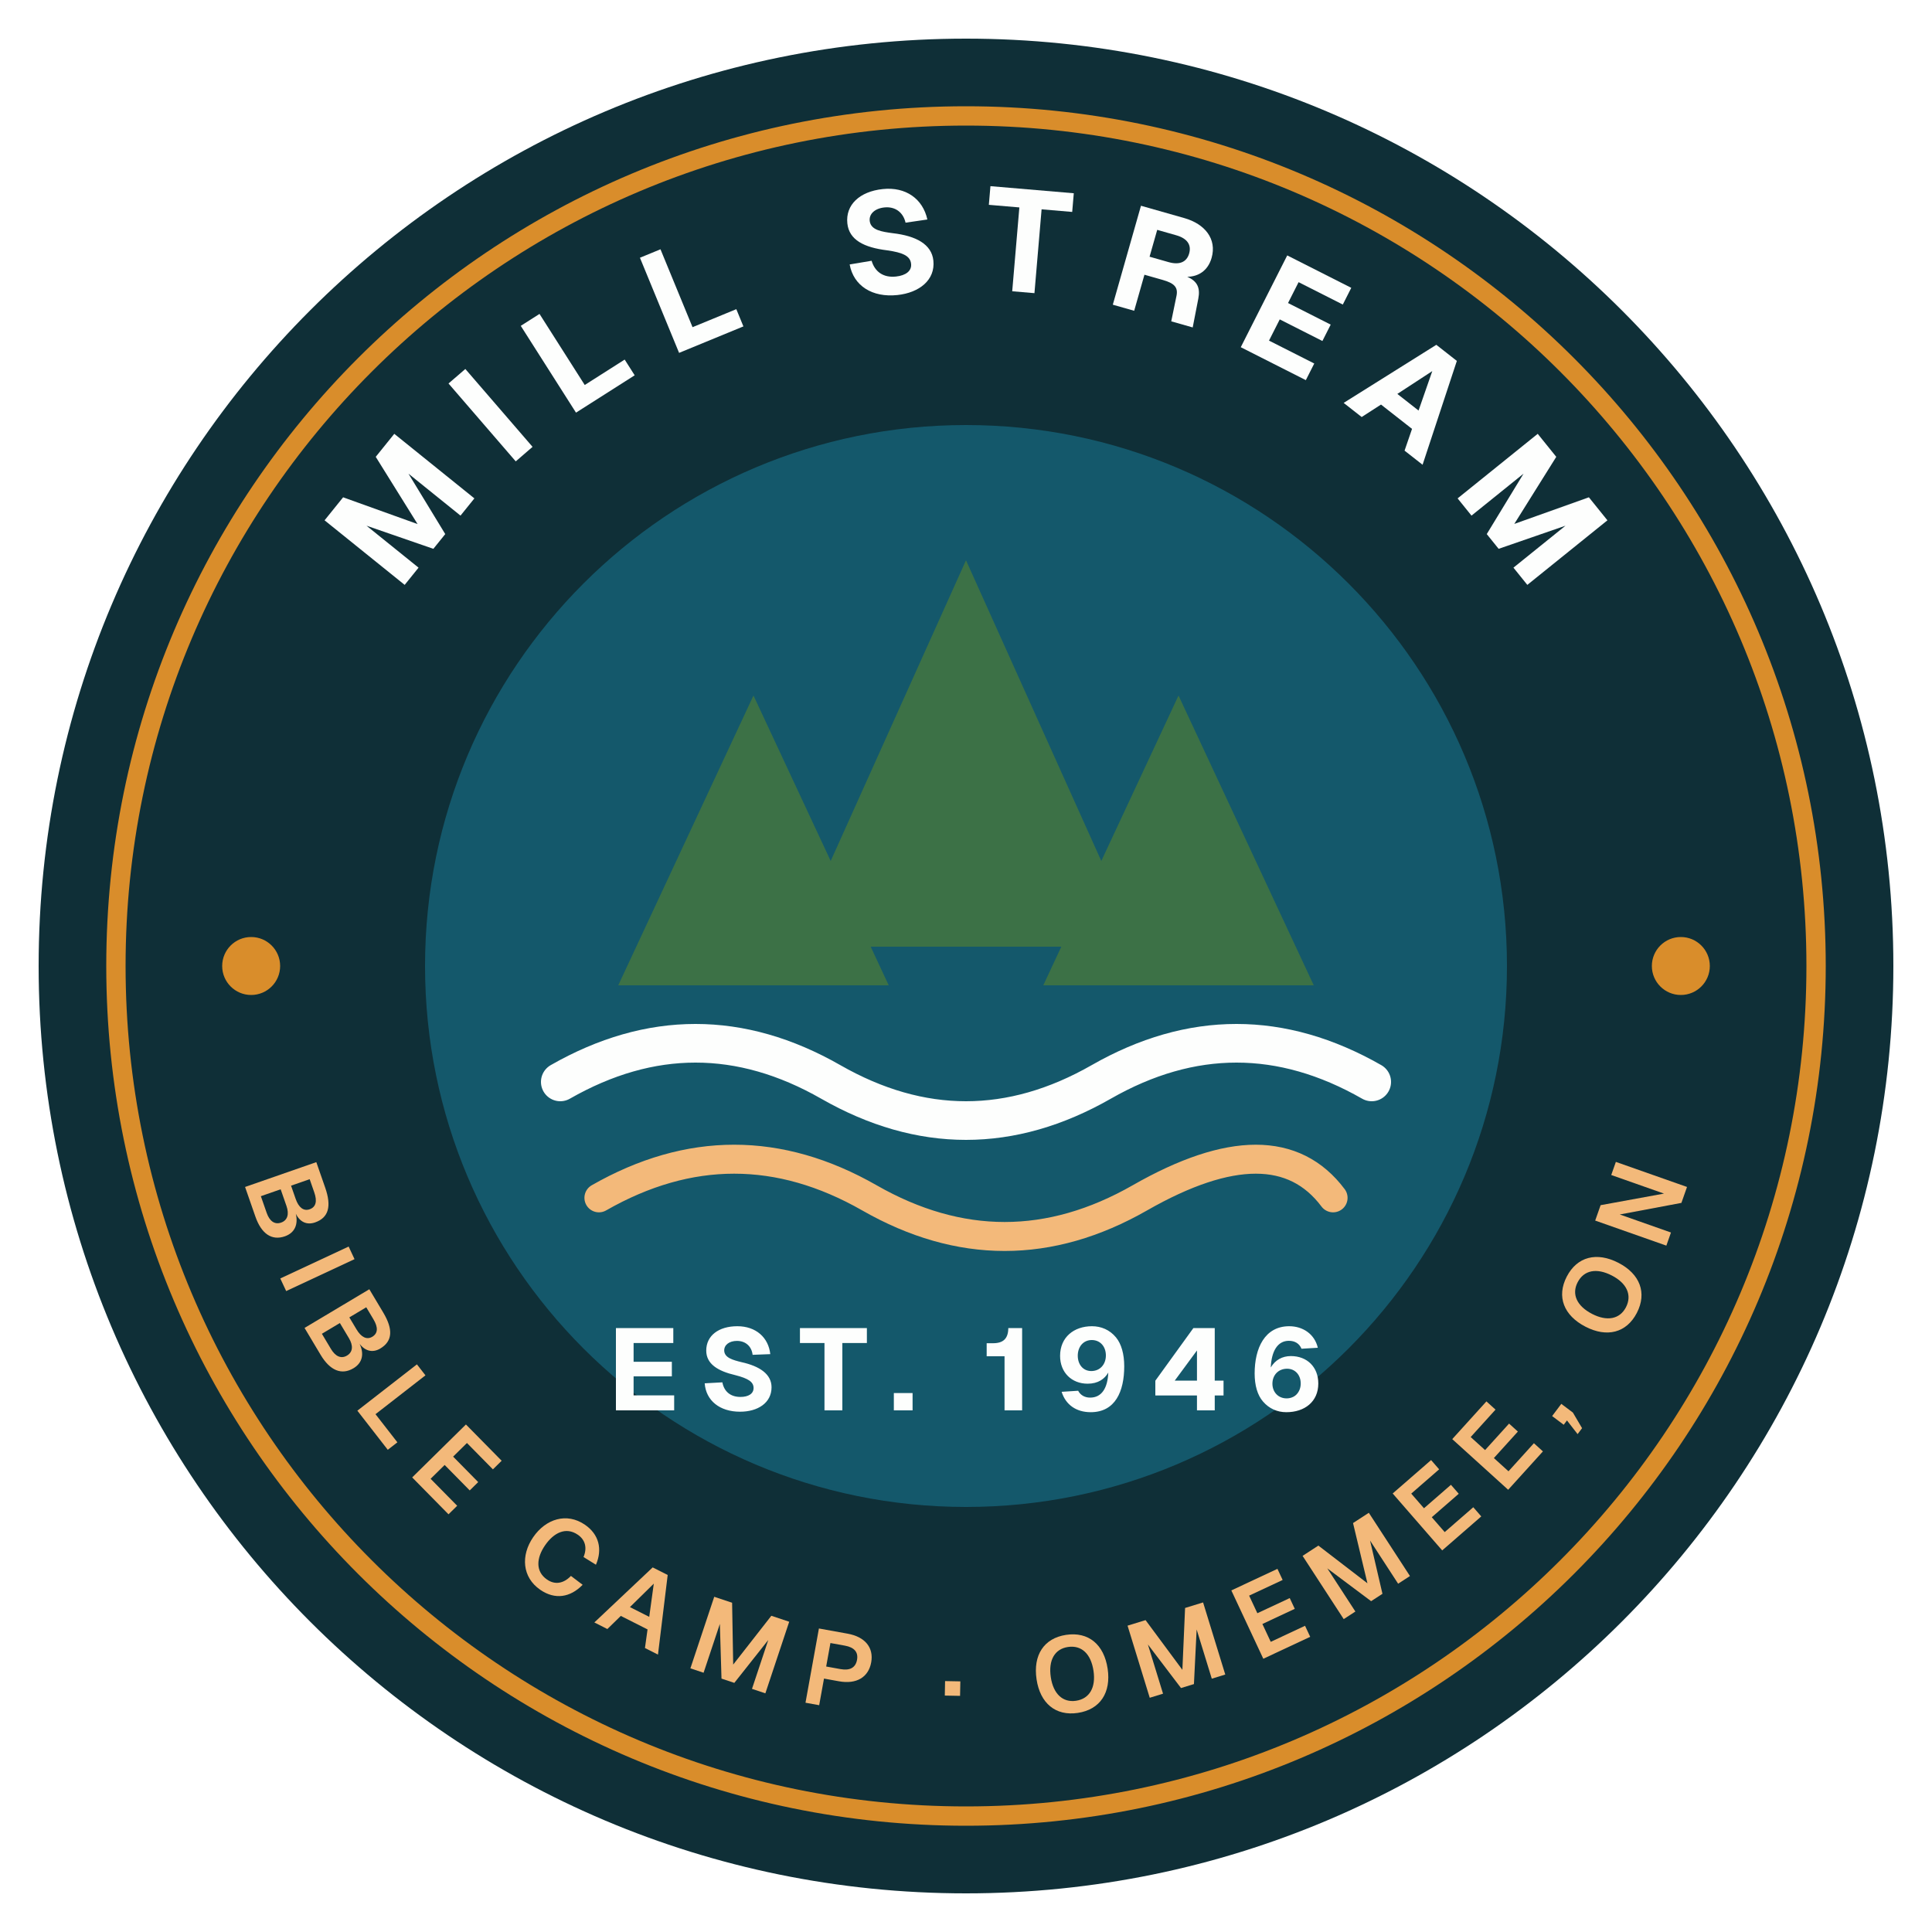
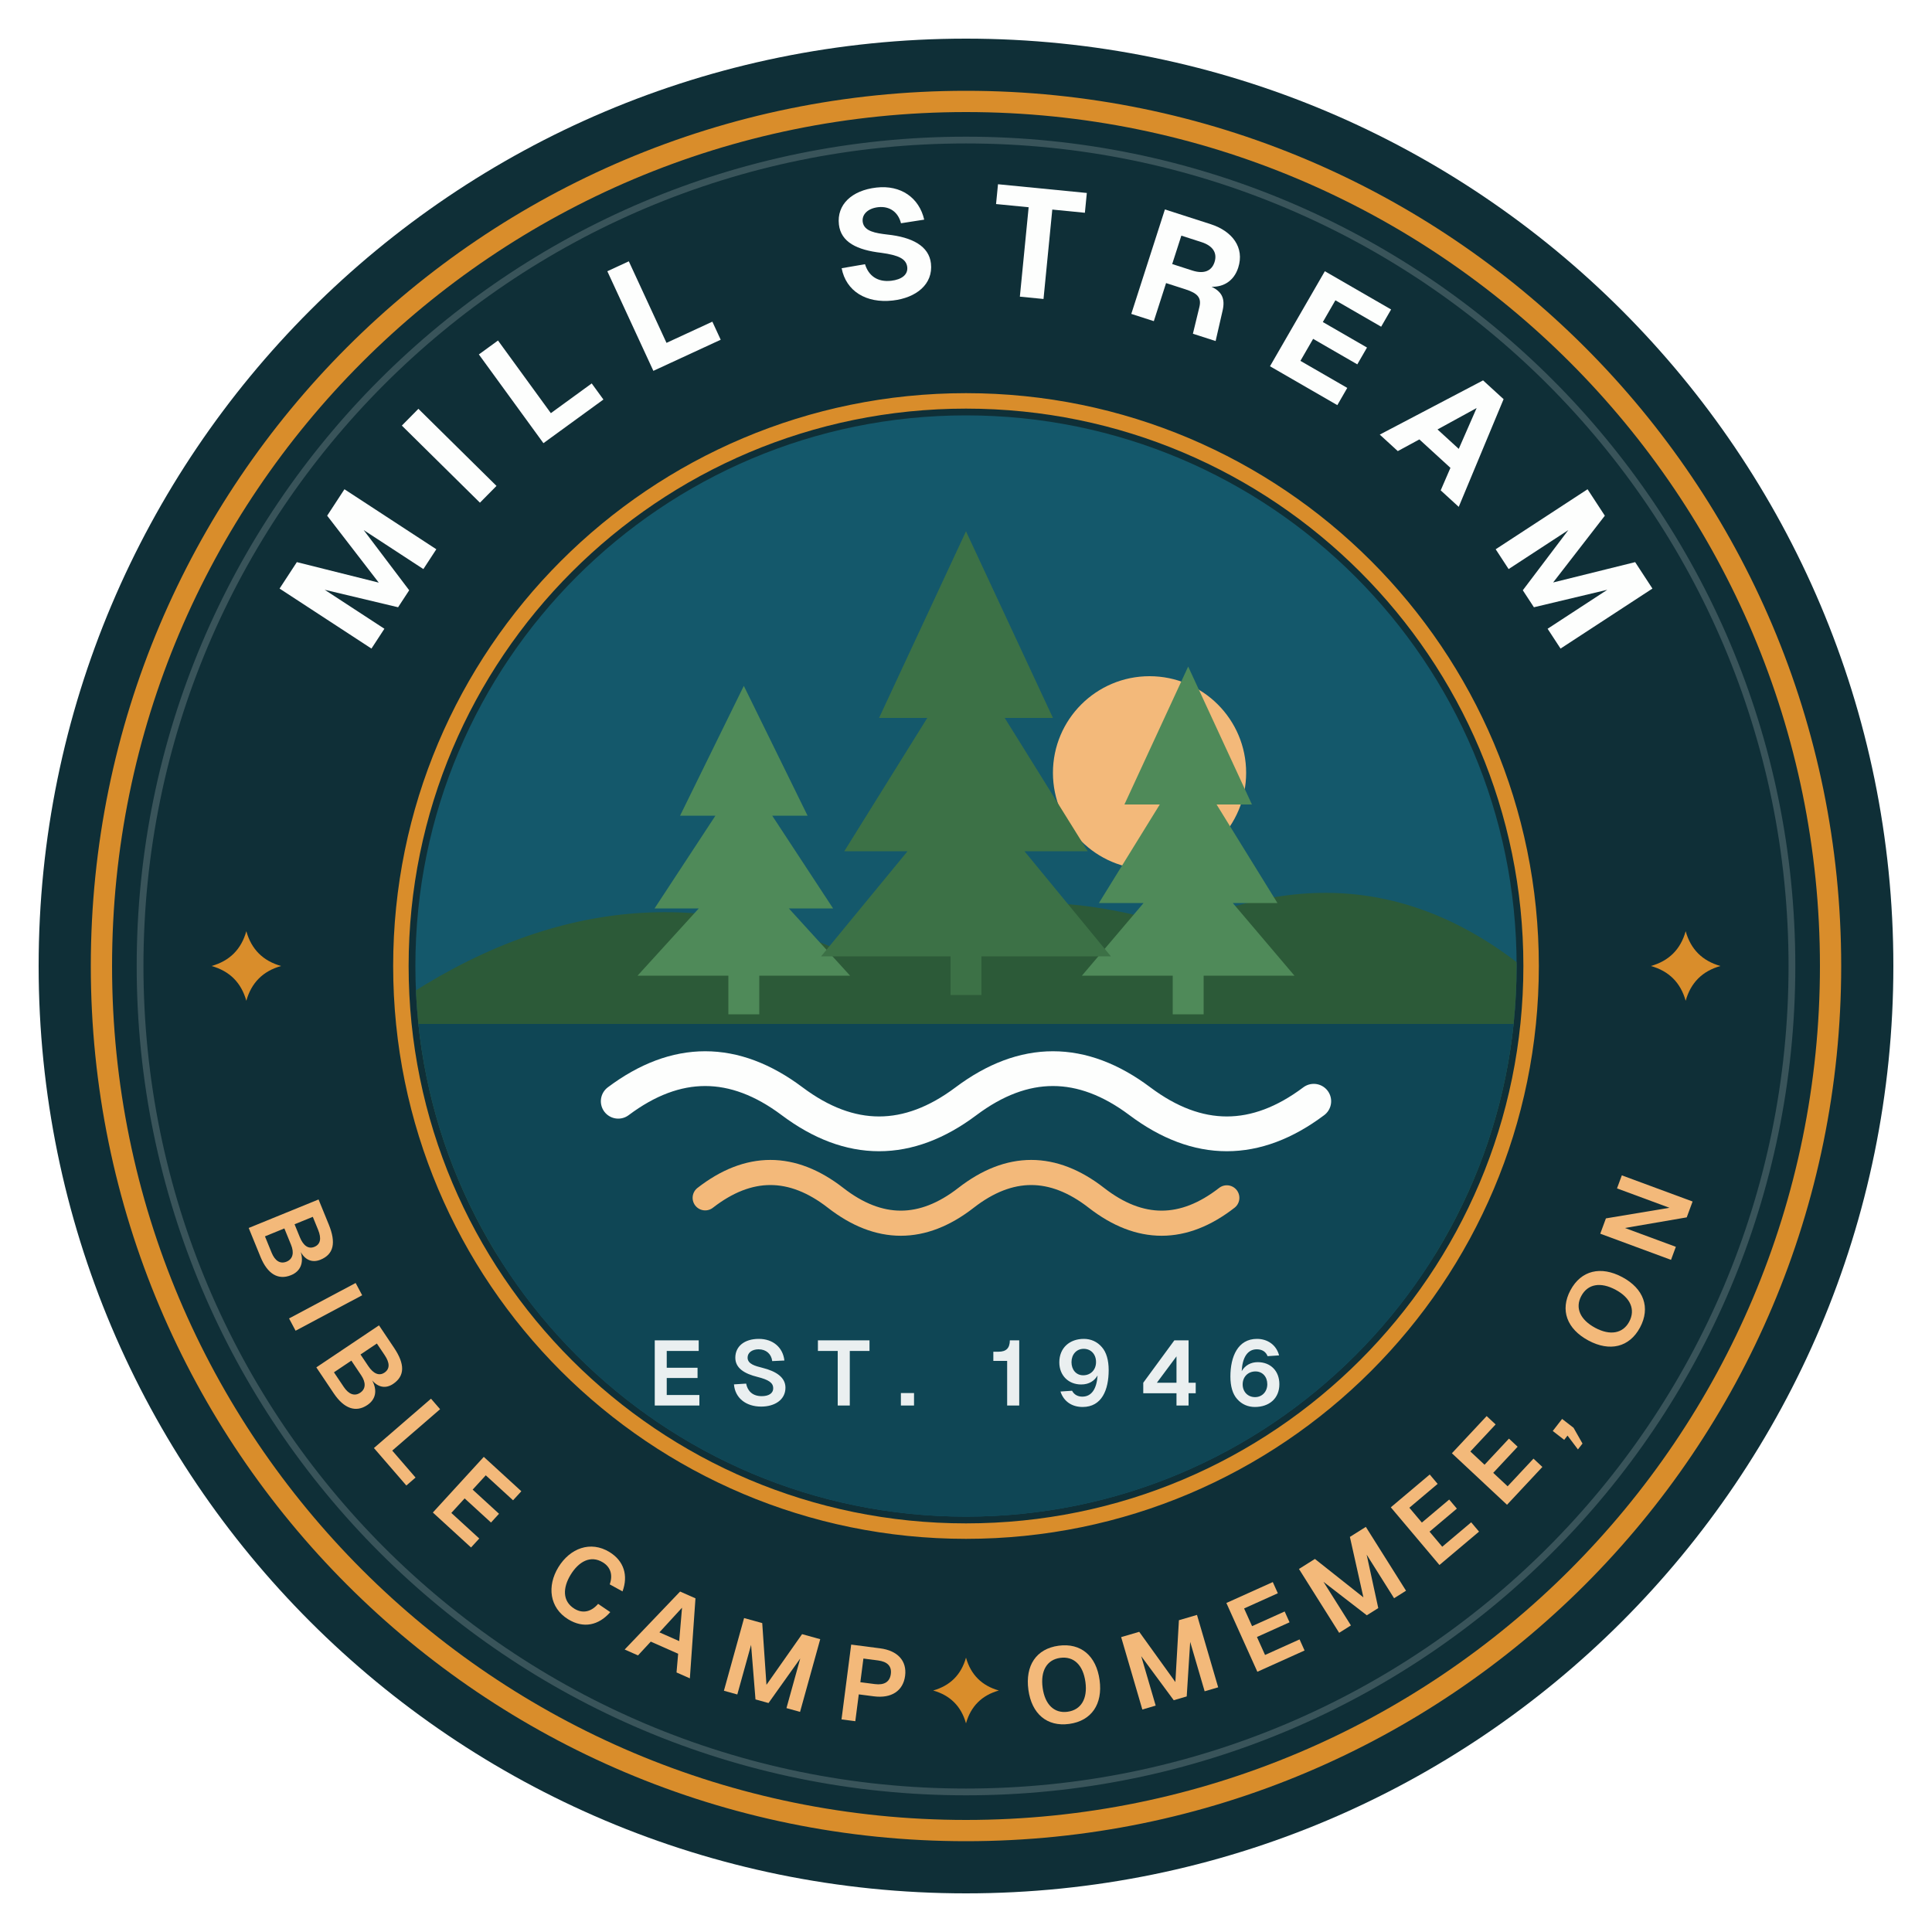
<svg xmlns="http://www.w3.org/2000/svg" viewBox="0 0 200 200" width="2000" height="2000">
  <circle cx="100" cy="100" r="96" fill="#0f2f37" />
-   <circle cx="100" cy="100" r="88" fill="none" stroke="#d98d2b" stroke-width="2" />
-   <circle cx="100" cy="100" r="56" fill="#14586b" />
+   <circle cx="100" cy="100" r="89.5" fill="none" stroke="#d98d2b" stroke-width="2.2" />
+   <circle cx="100" cy="100" r="85.5" fill="none" stroke="#fdfefd" stroke-opacity="0.18" stroke-width="0.7" />
+   <circle cx="100" cy="100" r="58.5" fill="none" stroke="#d98d2b" stroke-width="1.6" />
+   <clipPath id="scene1">
+     <circle cx="100" cy="100" r="57" />
+   </clipPath>
+   <g clip-path="url(#scene1)">
+     <circle cx="100" cy="100" r="57" fill="#14586b" />
+     <circle cx="119" cy="80" r="10" fill="#f3b97a" />
+     <path d="M38 106 Q62 88 86 98 Q104 90 122 96 Q144 86 162 104 L162 130 L38 130Z" fill="#2c5a38" />
+     <rect x="30" y="106" width="140" height="70" fill="#0f4655" />
+   </g>
+   <path fill="#4f8a59" d="M77 71 L83.6 84.44 L70.4 84.44ZM77 79.96 L86.24 94.04 L67.76 94.04ZM77 88.92 L88 101 L66 101ZM75.4 100h3.2v5h-3.2ZM123 69 L129.6 83.28 L116.4 83.28ZM123 78.52 L132.24 93.48 L113.76 93.48ZM123 88.04 L134 101 L112 101ZM121.4 100h3.2v5h-3.2Z" />
+   <path fill="#3c7146" d="M100 55 L109 74.32 L91 74.32ZM100 67.88 L112.6 88.12 L87.4 88.12ZM100 80.76 L115 99 L85 99ZM98.4 98h3.2v5h-3.2Z" />
+   <path d="M64 114 c6 -4.5 12 -4.5 18 0 s12 4.5 18 0 s12 -4.5 18 0 s12 4.5 18 0" stroke="#fdfefd" stroke-width="3.6" fill="none" stroke-linecap="round" />
+   <path d="M73 124 c4.5 -3.5 9 -3.5 13.5 0 s9 3.5 13.5 0 s9 -3.5 13.5 0 s9 3.5 13.5 0" stroke="#f3b97a" stroke-width="2.6" fill="none" stroke-linecap="round" />
+   <path fill="#fdfefd" fill-opacity="0.92" d="M67.78 138.75L67.78 145.50L72.40 145.50L72.40 144.41L69.02 144.41L69.02 142.65L72.21 142.65L72.21 141.59L69.02 141.59L69.02 139.85L72.33 139.85L72.33 138.75ZM77.24 143.23L75.98 143.31C76.09 144.71 77.21 145.61 78.80 145.61C80.18 145.61 81.31 144.92 81.31 143.65C81.31 142.58 80.34 141.95 78.94 141.60C78.20 141.41 77.41 141.22 77.39 140.56C77.38 140.03 77.85 139.68 78.53 139.68C79.31 139.68 79.85 140.16 79.94 140.90L81.20 140.84C81.05 139.51 80.05 138.60 78.55 138.60C77.09 138.60 76.12 139.35 76.12 140.55C76.12 141.64 77.08 142.21 78.42 142.54C79.56 142.83 80.04 143.14 80.04 143.70C80.05 144.25 79.56 144.53 78.85 144.53C77.93 144.53 77.39 144.02 77.24 143.23ZM90.01 138.75L84.67 138.75L84.67 139.85L86.72 139.85L86.72 145.50L87.97 145.50L87.97 139.85L90.01 139.85ZM93.26 144.21L93.26 145.50L94.62 145.50L94.62 144.21ZM103.35 139.93L102.83 139.93L102.83 140.88L104.26 140.88L104.26 145.50L105.51 145.50L105.51 138.75L104.54 138.75C104.53 139.57 104.16 139.93 103.35 139.93ZM109.66 141.03C109.66 142.39 110.61 143.32 111.92 143.32C112.74 143.32 113.29 142.95 113.62 142.39C113.53 143.76 113.01 144.58 112.04 144.58C111.56 144.58 111.18 144.36 110.98 143.97L109.78 144.05C110.11 145.07 110.96 145.65 112.07 145.65C114.06 145.65 114.77 143.88 114.77 141.83C114.77 140.81 114.53 139.98 114.07 139.46C113.57 138.87 112.90 138.60 112.20 138.60C110.75 138.60 109.66 139.51 109.66 141.03ZM110.92 141.01C110.92 140.22 111.43 139.63 112.18 139.63C112.96 139.63 113.47 140.22 113.46 141.01C113.46 141.79 112.92 142.37 112.13 142.37C111.40 142.37 110.92 141.79 110.92 141.01ZM123.04 138.75L121.57 138.75L118.35 143.14L118.35 144.23L121.79 144.23L121.79 145.50L123.04 145.50L123.04 144.23L123.78 144.23L123.78 143.14L123.04 143.14ZM119.76 143.14L121.79 140.41L121.79 143.14ZM131.22 140.39L132.41 140.31C132.13 139.22 131.21 138.60 130.12 138.60C128.14 138.60 127.37 140.44 127.37 142.50C127.37 143.50 127.60 144.31 128.07 144.83C128.56 145.39 129.21 145.65 129.90 145.65C131.37 145.65 132.44 144.78 132.44 143.29C132.44 141.93 131.54 141.01 130.20 141.01C129.49 141.01 128.90 141.33 128.54 141.94C128.61 140.53 129.14 139.68 130.10 139.68C130.64 139.68 131.04 139.92 131.22 140.39ZM128.64 143.29C128.65 142.52 129.20 141.97 129.97 141.97C130.69 141.97 131.19 142.52 131.19 143.29C131.19 144.06 130.66 144.63 129.92 144.63C129.16 144.63 128.63 144.06 128.64 143.29Z" />
  <g fill="#fdfefd">
-     <path transform="translate(45.5 56.07) rotate(-51.13)" d="M-5.75-10.65L-5.75 0L-3.46 0L-3.46-6.92L-0.98-0.03L0.98-0.03L3.46-6.92L3.46 0L5.75 0L5.75-10.65L2.69-10.65L-0.01-2.91L-2.69-10.65Z" />
-     <path transform="translate(54.26 47.01) rotate(-40.8)" d="M-1.15-10.65L-1.15 0L1.15 0L1.15-10.65Z" />
-     <path transform="translate(62.42 40.94) rotate(-32.47)" d="M-3.31 0L3.89 0L3.89-1.93L-1.01-1.93L-1.01-10.65L-3.31-10.65Z" />
-     <path transform="translate(73.36 35.27) rotate(-22.37)" d="M-3.31 0L3.89 0L3.89-1.93L-1.01-1.93L-1.01-10.65L-3.31-10.65Z" />
-     <path transform="translate(92.63 30.39) rotate(-6.05)" d="M-2.03-3.63L-4.33-3.49C-4.16-1.24-2.36 0.18 0.25 0.18C2.54 0.18 4.33-0.96 4.33-2.98C4.33-4.68 2.81-5.71 0.44-6.24C-0.67-6.51-1.75-6.79-1.79-7.71C-1.82-8.47-1.13-8.98-0.14-8.98C0.98-8.98 1.75-8.28 1.88-7.18L4.16-7.27C3.92-9.44 2.30-10.89-0.10-10.89C-2.51-10.89-4.12-9.67-4.12-7.74C-4.12-6.01-2.65-5.08-0.34-4.54C1.31-4.13 1.99-3.69 2.00-2.91C2.02-2.15 1.33-1.74 0.31-1.74C-1.03-1.74-1.82-2.48-2.03-3.63Z" />
-     <path transform="translate(105.94 30.25) rotate(4.87)" d="M4.33-10.65L-4.33-10.65L-4.33-8.71L-1.16-8.71L-1.16 0L1.15 0L1.15-8.71L4.33-8.71Z" />
-     <path transform="translate(119.16 32.67) rotate(15.89)" d="M0.55-10.65L-4.12-10.65L-4.12 0L-1.82 0L-1.82-3.88L0.16-3.88C1.40-3.88 1.90-3.58 1.97-2.69L2.17 0L4.48 0L4.22-3.04C4.12-4.18 3.61-4.74 2.50-4.89C3.62-5.22 4.39-6.10 4.39-7.46C4.39-9.51 2.75-10.65 0.55-10.65ZM-1.82-5.82L-1.82-8.71L0.23-8.71C1.39-8.71 2.03-8.21 2.03-7.26C2.03-6.33 1.39-5.82 0.23-5.82Z" />
-     <path transform="translate(131.62 37.55) rotate(26.85)" d="M-3.56-10.65L-3.56 0L3.99 0L3.99-1.93L-1.26-1.93L-1.26-4.39L3.69-4.39L3.69-6.29L-1.26-6.29L-1.26-8.71L3.87-8.71L3.87-10.65Z" />
-     <path transform="translate(143.18 44.91) rotate(38.09)" d="M-5.19 0L-2.82 0L-2.04-2.25L2.04-2.25L2.82 0L5.19 0L1.35-10.65L-1.35-10.65ZM-1.39-4.16L0-8.25L1.40-4.16Z" />
-     <path transform="translate(154.5 56.07) rotate(51.13)" d="M-5.75-10.65L-5.75 0L-3.46 0L-3.46-6.92L-0.98-0.03L0.98-0.03L3.46-6.92L3.46 0L5.75 0L5.75-10.65L2.69-10.65L-0.01-2.91L-2.69-10.65Z" />
+     <path transform="translate(41.81 62) rotate(-56.85)" d="M-6.14-11.36L-6.14 0L-3.69 0L-3.69-7.38L-1.05-0.03L1.05-0.03L3.69-7.38L3.69 0L6.14 0L6.14-11.36L2.87-11.36L-0.01-3.10L-2.87-11.36Z" />
+     <path transform="translate(50.54 51.17) rotate(-45.37)" d="M-1.22-11.36L-1.22 0L1.22 0L1.22-11.36Z" />
+     <path transform="translate(59.11 43.8) rotate(-36.04)" d="M-3.53 0L4.15 0L4.15-2.06L-1.08-2.06L-1.08-11.36L-3.53-11.36Z" />
+     <path transform="translate(70.84 36.91) rotate(-24.8)" d="M-3.53 0L4.15 0L4.15-2.06L-1.08-2.06L-1.08-11.36L-3.53-11.36Z" />
+     <path transform="translate(92.14 30.95) rotate(-6.5)" d="M-2.17-3.87L-4.62-3.73C-4.44-1.33-2.52 0.19 0.26 0.19C2.71 0.19 4.62-1.02 4.62-3.18C4.62-4.99 3-6.10 0.47-6.66C-0.71-6.94-1.86-7.25-1.91-8.22C-1.94-9.04-1.21-9.58-0.15-9.58C1.05-9.58 1.86-8.83 2.01-7.66L4.44-7.76C4.18-10.06 2.46-11.62-0.10-11.62C-2.68-11.62-4.39-10.32-4.39-8.26C-4.39-6.42-2.82-5.42-0.36-4.85C1.40-4.40 2.12-3.94 2.14-3.10C2.15-2.29 1.42-1.86 0.33-1.86C-1.10-1.86-1.94-2.64-2.17-3.87Z" />
+     <path transform="translate(106.8 30.83) rotate(5.61)" d="M4.62-11.36L-4.62-11.36L-4.62-9.30L-1.23-9.30L-1.23 0L1.23 0L1.23-9.30L4.62-9.30Z" />
+     <path transform="translate(121.29 33.84) rotate(17.84)" d="M0.58-11.36L-4.39-11.36L-4.39 0L-1.94 0L-1.94-4.14L0.17-4.14C1.50-4.14 2.02-3.82 2.10-2.86L2.31 0L4.78 0L4.50-3.25C4.39-4.46 3.85-5.06 2.66-5.22C3.86-5.57 4.68-6.51 4.68-7.95C4.68-10.14 2.94-11.36 0.58-11.36ZM-1.94-6.21L-1.94-9.30L0.25-9.30C1.48-9.30 2.17-8.75 2.17-7.74C2.17-6.75 1.48-6.21 0.25-6.21Z" />
+     <path transform="translate(134.75 39.81) rotate(30)" d="M-3.79-11.36L-3.79 0L4.26 0L4.26-2.06L-1.34-2.06L-1.34-4.69L3.94-4.69L3.94-6.70L-1.34-6.70L-1.34-9.30L4.13-9.30L4.13-11.36Z" />
+     <path transform="translate(146.92 48.73) rotate(42.46)" d="M-5.54 0L-3.01 0L-2.18-2.40L2.18-2.40L3.01 0L5.54 0L1.44-11.36L-1.44-11.36ZM-1.49-4.43L0-8.80L1.49-4.43Z" />
+     <path transform="translate(158.19 62) rotate(56.85)" d="M-6.14-11.36L-6.14 0L-3.69 0L-3.69-7.38L-1.05-0.03L1.05-0.03L3.69-7.38L3.69 0L6.14 0L6.14-11.36L2.87-11.36L-0.01-3.10L-2.87-11.36Z" />
  </g>
  <g fill="#f3b97a">
-     <path transform="translate(26.34 125.66) rotate(70.79)" d="M-2.95 0L0.29 0C2.20 0 3.23-0.78 3.23-2.21C3.23-3.27 2.56-3.93 1.39-4.05C2.34-4.16 2.90-4.73 2.90-5.64C2.90-7.13 1.88-7.81-0.15-7.81L-2.95-7.81ZM-1.51-1.23L-1.51-3.40L0.32-3.40C1.21-3.40 1.76-3.02 1.76-2.31C1.76-1.59 1.21-1.23 0.32-1.23ZM-1.51-4.54L-1.51-6.58L-0.06-6.58C0.90-6.58 1.43-6.25 1.43-5.55C1.43-4.88 0.87-4.54-0.06-4.54Z" />
-     <path transform="translate(29.32 133) rotate(64.97)" d="M-0.72-7.81L-0.72 0L0.72 0L0.72-7.81Z" />
-     <path transform="translate(33.04 140) rotate(59.15)" d="M-2.95 0L0.29 0C2.20 0 3.23-0.78 3.23-2.21C3.23-3.27 2.56-3.93 1.39-4.05C2.34-4.16 2.90-4.73 2.90-5.64C2.90-7.13 1.88-7.81-0.15-7.81L-2.95-7.81ZM-1.51-1.23L-1.51-3.40L0.32-3.40C1.21-3.40 1.76-3.02 1.76-2.31C1.76-1.59 1.21-1.23 0.32-1.23ZM-1.51-4.54L-1.51-6.58L-0.06-6.58C0.90-6.58 1.43-6.25 1.43-5.55C1.43-4.88 0.87-4.54-0.06-4.54Z" />
-     <path transform="translate(38.43 147.88) rotate(52.13)" d="M-2.34 0L2.79 0L2.79-1.26L-0.90-1.26L-0.90-7.81L-2.34-7.81Z" />
-     <path transform="translate(44.43 154.73) rotate(45.44)" d="M-2.51-7.81L-2.51 0L2.85 0L2.85-1.26L-1.07-1.26L-1.07-3.30L2.63-3.30L2.63-4.53L-1.07-4.53L-1.07-6.54L2.76-6.54L2.76-7.81Z" />
-     <path transform="translate(55.86 164.31) rotate(34.46)" d="M3.53-2.73L2.01-2.80C1.83-1.70 1.17-1.09 0.19-1.09C-1.31-1.09-1.99-2.33-1.99-3.89C-1.99-5.47-1.32-6.72 0.19-6.72C1.12-6.72 1.77-6.16 1.98-5.15L3.49-5.22C3.15-6.94 1.97-7.99 0.21-7.99C-2.09-7.99-3.48-6.19-3.48-3.89C-3.48-1.61-2.08 0.18 0.21 0.18C2.06 0.18 3.22-0.92 3.53-2.73Z" />
-     <path transform="translate(64.82 169.62) rotate(26.81)" d="M-3.69 0L-2.18 0L-1.55-1.84L1.55-1.84L2.18 0L3.69 0L0.87-7.81L-0.87-7.81ZM-1.12-3.08L-0.01-6.36L1.12-3.08Z" />
-     <path transform="translate(75.35 174) rotate(18.42)" d="M-4.09-7.81L-4.09 0L-2.65 0L-2.65-5.33L-0.70-0.01L0.70-0.01L2.63-5.33L2.63 0L4.09 0L4.09-7.81L2.14-7.81L-0.01-1.77L-2.14-7.81Z" />
-     <path transform="translate(86.12 176.76) rotate(10.25)" d="M0.24-7.81L-2.78-7.81L-2.78 0L-1.34 0L-1.34-2.80L0.24-2.80C2.07-2.80 3.17-3.75 3.17-5.32C3.17-6.88 2.07-7.81 0.24-7.81ZM-1.34-4.07L-1.34-6.54L0.18-6.54C1.16-6.54 1.68-6.14 1.68-5.32C1.68-4.49 1.15-4.07 0.18-4.07Z" />
-     <path transform="translate(98.55 177.99) rotate(1.07)" d="M-0.79-3.95L-0.79-2.45L0.79-2.45L0.79-3.95Z" />
-     <path transform="translate(111.56 177.14) rotate(-8.52)" d="M-0.01 0.18C2.33 0.18 3.72-1.39 3.72-3.89C3.72-6.42 2.33-7.99-0.01-7.99C-2.34-7.99-3.72-6.42-3.72-3.89C-3.72-1.39-2.34 0.18-0.01 0.18ZM-2.23-3.89C-2.23-5.67-1.40-6.72-0.01-6.72C1.41-6.72 2.24-5.67 2.24-3.89C2.24-2.15 1.41-1.09-0.01-1.09C-1.40-1.09-2.23-2.15-2.23-3.89Z" />
-     <path transform="translate(122.93 174.55) rotate(-17.1)" d="M-4.09-7.81L-4.09 0L-2.65 0L-2.65-5.33L-0.70-0.01L0.70-0.01L2.63-5.33L2.63 0L4.09 0L4.09-7.81L2.14-7.81L-0.01-1.77L-2.14-7.81Z" />
-     <path transform="translate(133.05 170.65) rotate(-25.07)" d="M-2.51-7.81L-2.51 0L2.85 0L2.85-1.26L-1.07-1.26L-1.07-3.30L2.63-3.30L2.63-4.53L-1.07-4.53L-1.07-6.54L2.76-6.54L2.76-7.81Z" />
-     <path transform="translate(142.53 165.38) rotate(-33.04)" d="M-4.09-7.81L-4.09 0L-2.65 0L-2.65-5.33L-0.70-0.01L0.70-0.01L2.63-5.33L2.63 0L4.09 0L4.09-7.81L2.14-7.81L-0.01-1.77L-2.14-7.81Z" />
-     <path transform="translate(151.19 158.85) rotate(-41.02)" d="M-2.51-7.81L-2.51 0L2.85 0L2.85-1.26L-1.07-1.26L-1.07-3.30L2.63-3.30L2.63-4.53L-1.07-4.53L-1.07-6.54L2.76-6.54L2.76-7.81Z" />
-     <path transform="translate(157.81 152.36) rotate(-47.83)" d="M-2.51-7.81L-2.51 0L2.85 0L2.85-1.26L-1.07-1.26L-1.07-3.30L2.63-3.30L2.63-4.53L-1.07-4.53L-1.07-6.54L2.76-6.54L2.76-7.81Z" />
-     <path transform="translate(162.35 146.86) rotate(-53.07)" d="M0.79 0L0.79-1.50L-0.79-1.50L-0.79 0L-0.23 0L-0.70 1.73L0.07 1.73Z" />
-     <path transform="translate(169.29 135.82) rotate(-62.66)" d="M-0.01 0.18C2.33 0.18 3.72-1.39 3.72-3.89C3.72-6.42 2.33-7.99-0.01-7.99C-2.34-7.99-3.72-6.42-3.72-3.89C-3.72-1.39-2.34 0.18-0.01 0.18ZM-2.23-3.89C-2.23-5.67-1.40-6.72-0.01-6.72C1.41-6.72 2.24-5.67 2.24-3.89C2.24-2.15 1.41-1.09-0.01-1.09C-1.40-1.09-2.23-2.15-2.23-3.89Z" />
-     <path transform="translate(173.57 125.91) rotate(-70.6)" d="M-3.22-7.81L-3.22 0L-1.78 0L-1.78-5.62L1.47 0L3.22 0L3.22-7.81L1.78-7.81L1.78-2.02L-1.53-7.81Z" />
+     <path transform="translate(26.86 129.85) rotate(67.8)" d="M-2.95 0L0.29 0C2.20 0 3.23-0.78 3.23-2.21C3.23-3.27 2.56-3.93 1.39-4.05C2.34-4.16 2.90-4.73 2.90-5.64C2.90-7.13 1.88-7.81-0.15-7.81L-2.95-7.81ZM-1.51-1.23L-1.51-3.40L0.32-3.40C1.21-3.40 1.76-3.02 1.76-2.31C1.76-1.59 1.21-1.23 0.32-1.23ZM-1.51-4.54L-1.51-6.58L-0.06-6.58C0.90-6.58 1.43-6.25 1.43-5.55C1.43-4.88 0.87-4.54-0.06-4.54Z" />
+     <path transform="translate(30.26 137.12) rotate(61.97)" d="M-0.72-7.81L-0.72 0L0.72 0L0.72-7.81Z" />
+     <path transform="translate(34.39 144) rotate(56.15)" d="M-2.95 0L0.29 0C2.20 0 3.23-0.78 3.23-2.21C3.23-3.27 2.56-3.93 1.39-4.05C2.34-4.16 2.90-4.73 2.90-5.64C2.90-7.13 1.88-7.81-0.15-7.81L-2.95-7.81ZM-1.51-1.23L-1.51-3.40L0.32-3.40C1.21-3.40 1.76-3.02 1.76-2.31C1.76-1.59 1.21-1.23 0.32-1.23ZM-1.51-4.54L-1.51-6.58L-0.06-6.58C0.90-6.58 1.43-6.25 1.43-5.55C1.43-4.88 0.87-4.54-0.06-4.54Z" />
+     <path transform="translate(40.24 151.67) rotate(49.15)" d="M-2.34 0L2.79 0L2.79-1.26L-0.90-1.26L-0.90-7.81L-2.34-7.81Z" />
+     <path transform="translate(46.66 158.27) rotate(42.47)" d="M-2.51-7.81L-2.51 0L2.85 0L2.85-1.26L-1.07-1.26L-1.07-3.30L2.63-3.30L2.63-4.53L-1.07-4.53L-1.07-6.54L2.76-6.54L2.76-7.81Z" />
+     <path transform="translate(58.74 167.37) rotate(31.49)" d="M3.53-2.73L2.01-2.80C1.83-1.70 1.17-1.09 0.19-1.09C-1.31-1.09-1.99-2.33-1.99-3.89C-1.99-5.47-1.32-6.72 0.19-6.72C1.12-6.72 1.77-6.16 1.98-5.15L3.49-5.22C3.15-6.94 1.97-7.99 0.21-7.99C-2.09-7.99-3.48-6.19-3.48-3.89C-3.48-1.61-2.08 0.18 0.21 0.18C2.06 0.18 3.22-0.92 3.53-2.73Z" />
+     <path transform="translate(68.04 172.25) rotate(23.86)" d="M-3.69 0L-2.18 0L-1.55-1.84L1.55-1.84L2.18 0L3.69 0L0.87-7.81L-0.87-7.81ZM-1.12-3.08L-0.01-6.36L1.12-3.08Z" />
+     <path transform="translate(78.88 176.12) rotate(15.51)" d="M-4.09-7.81L-4.09 0L-2.65 0L-2.65-5.33L-0.70-0.01L0.70-0.01L2.63-5.33L2.63 0L4.09 0L4.09-7.81L2.14-7.81L-0.01-1.77L-2.14-7.81Z" />
+     <path transform="translate(89.87 178.35) rotate(7.37)" d="M0.24-7.81L-2.78-7.81L-2.78 0L-1.34 0L-1.34-2.80L0.24-2.80C2.07-2.80 3.17-3.75 3.17-5.32C3.17-6.88 2.07-7.81 0.24-7.81ZM-1.34-4.07L-1.34-6.54L0.18-6.54C1.16-6.54 1.68-6.14 1.68-5.32C1.68-4.49 1.15-4.07 0.18-4.07Z" />
+     <path transform="translate(110.67 178.28) rotate(-7.77)" d="M-0.01 0.18C2.33 0.18 3.72-1.39 3.72-3.89C3.72-6.42 2.33-7.99-0.01-7.99C-2.34-7.99-3.72-6.42-3.72-3.89C-3.72-1.39-2.34 0.18-0.01 0.18ZM-2.23-3.89C-2.23-5.67-1.40-6.72-0.01-6.72C1.41-6.72 2.24-5.67 2.24-3.89C2.24-2.15 1.41-1.09-0.01-1.09C-1.40-1.09-2.23-2.15-2.23-3.89Z" />
+     <path transform="translate(122.18 175.82) rotate(-16.31)" d="M-4.09-7.81L-4.09 0L-2.65 0L-2.65-5.33L-0.70-0.01L0.70-0.01L2.63-5.33L2.63 0L4.09 0L4.09-7.81L2.14-7.81L-0.01-1.77L-2.14-7.81Z" />
+     <path transform="translate(132.45 172.03) rotate(-24.25)" d="M-2.51-7.81L-2.51 0L2.85 0L2.85-1.26L-1.07-1.26L-1.07-3.30L2.63-3.30L2.63-4.53L-1.07-4.53L-1.07-6.54L2.76-6.54L2.76-7.81Z" />
+     <path transform="translate(142.09 166.85) rotate(-32.19)" d="M-4.09-7.81L-4.09 0L-2.65 0L-2.65-5.33L-0.70-0.01L0.70-0.01L2.63-5.33L2.63 0L4.09 0L4.09-7.81L2.14-7.81L-0.01-1.77L-2.14-7.81Z" />
+     <path transform="translate(150.93 160.39) rotate(-40.14)" d="M-2.51-7.81L-2.51 0L2.85 0L2.85-1.26L-1.07-1.26L-1.07-3.30L2.63-3.30L2.63-4.53L-1.07-4.53L-1.07-6.54L2.76-6.54L2.76-7.81Z" />
+     <path transform="translate(157.72 153.94) rotate(-46.94)" d="M-2.51-7.81L-2.51 0L2.85 0L2.85-1.26L-1.07-1.26L-1.07-3.30L2.63-3.30L2.63-4.53L-1.07-4.53L-1.07-6.54L2.76-6.54L2.76-7.81Z" />
+     <path transform="translate(162.41 148.43) rotate(-52.19)" d="M0.79 0L0.79-1.50L-0.79-1.50L-0.79 0L-0.23 0L-0.70 1.73L0.07 1.73Z" />
+     <path transform="translate(169.62 137.33) rotate(-61.8)" d="M-0.01 0.18C2.33 0.18 3.72-1.39 3.72-3.89C3.72-6.42 2.33-7.99-0.01-7.99C-2.34-7.99-3.72-6.42-3.72-3.89C-3.72-1.39-2.34 0.18-0.01 0.18ZM-2.23-3.89C-2.23-5.67-1.40-6.72-0.01-6.72C1.41-6.72 2.24-5.67 2.24-3.89C2.24-2.15 1.41-1.09-0.01-1.09C-1.40-1.09-2.23-2.15-2.23-3.89Z" />
+     <path transform="translate(174.1 127.4) rotate(-69.71)" d="M-3.22-7.81L-3.22 0L-1.78 0L-1.78-5.62L1.47 0L3.22 0L3.22-7.81L1.78-7.81L1.78-2.02L-1.53-7.81Z" />
  </g>
-   <circle cx="26" cy="100" r="3" fill="#d98d2b" />
-   <circle cx="174" cy="100" r="3" fill="#d98d2b" />
-   <g fill="#3c7146">
-     <path d="M100 58 L 82 98 H 118Z" />
-     <path d="M78 72 L 64 102 H 92Z" />
-     <path d="M122 72 L 108 102 H 136Z" />
-   </g>
-   <path d="M58 112 Q 72 104 86 112 T 114 112 T 142 112" stroke="#fdfefd" stroke-width="4" fill="none" stroke-linecap="round" />
-   <path d="M62 124 Q 76 116 90 124 T 118 124 T 138 124" stroke="#f3b97a" stroke-width="3" fill="none" stroke-linecap="round" />
-   <path fill="#fdfefd" d="M63.76 137.48L63.76 146L69.79 146L69.79 144.45L65.59 144.45L65.59 142.48L69.55 142.48L69.55 140.97L65.59 140.97L65.59 139.03L69.70 139.03L69.70 137.48ZM74.78 143.10L72.95 143.20C73.08 145.00 74.52 146.14 76.61 146.14C78.44 146.14 79.87 145.23 79.87 143.61C79.87 142.26 78.66 141.43 76.76 141.01C75.87 140.79 75.01 140.56 74.97 139.83C74.95 139.22 75.50 138.81 76.29 138.81C77.19 138.81 77.81 139.38 77.91 140.25L79.74 140.18C79.55 138.45 78.25 137.29 76.33 137.29C74.40 137.29 73.11 138.26 73.11 139.81C73.11 141.19 74.29 141.93 76.14 142.36C77.46 142.70 78.00 143.05 78.01 143.67C78.02 144.28 77.47 144.61 76.65 144.61C75.59 144.61 74.95 144.02 74.78 143.10ZM89.74 137.48L82.81 137.48L82.81 139.03L85.35 139.03L85.35 146L87.20 146L87.20 139.03L89.74 139.03ZM92.53 144.21L92.53 146L94.47 146L94.47 144.21ZM102.80 139.05L102.14 139.05L102.14 140.40L103.99 140.40L103.99 146L105.81 146L105.81 137.48L104.38 137.48C104.37 138.56 103.87 139.05 102.80 139.05ZM109.74 140.36C109.74 142.09 110.95 143.24 112.59 143.24C113.69 143.24 114.35 142.74 114.73 142.09C114.66 143.68 114.06 144.68 112.85 144.68C112.30 144.68 111.85 144.43 111.61 143.97L109.90 144.08C110.32 145.42 111.41 146.19 112.91 146.19C115.45 146.19 116.38 144.04 116.38 141.44C116.38 140.16 116.08 139.12 115.53 138.45C114.88 137.66 113.99 137.29 113.04 137.29C111.17 137.29 109.74 138.43 109.74 140.36ZM111.57 140.34C111.57 139.42 112.14 138.72 113.02 138.72C113.92 138.72 114.49 139.42 114.48 140.34C114.47 141.24 113.88 141.93 112.97 141.93C112.11 141.93 111.57 141.24 111.57 140.34ZM125.75 137.48L123.54 137.48L119.60 142.93L119.60 144.46L123.91 144.46L123.91 146L125.75 146L125.75 144.46L126.66 144.46L126.66 142.92L125.75 142.92ZM121.61 142.92L123.91 139.80L123.91 142.92ZM134.73 139.62L136.42 139.52C136.09 138.10 134.87 137.29 133.46 137.29C130.93 137.29 129.88 139.56 129.88 142.18C129.88 143.41 130.17 144.43 130.75 145.09C131.38 145.82 132.22 146.19 133.16 146.19C135.05 146.19 136.47 145.11 136.47 143.22C136.47 141.52 135.32 140.38 133.63 140.38C132.75 140.38 132.01 140.78 131.55 141.56C131.62 139.88 132.25 138.80 133.42 138.80C134.06 138.80 134.51 139.09 134.73 139.62ZM131.72 143.22C131.73 142.33 132.35 141.69 133.24 141.69C134.07 141.69 134.65 142.33 134.65 143.22C134.65 144.10 134.05 144.76 133.19 144.76C132.32 144.76 131.71 144.10 131.72 143.22Z" />
+   <path fill="#d98d2b" d="M100 171.6Q100.75 174.25 103.4 175Q100.75 175.75 100 178.4Q99.25 175.75 96.6 175Q99.25 174.25 100 171.6ZM25.5 96.4Q26.29 99.21 29.1 100Q26.29 100.79 25.5 103.6Q24.71 100.79 21.9 100Q24.71 99.21 25.5 96.4ZM174.5 96.4Q175.29 99.21 178.1 100Q175.29 100.79 174.5 103.6Q173.71 100.79 170.9 100Q173.71 99.21 174.5 96.4Z" />
</svg>
